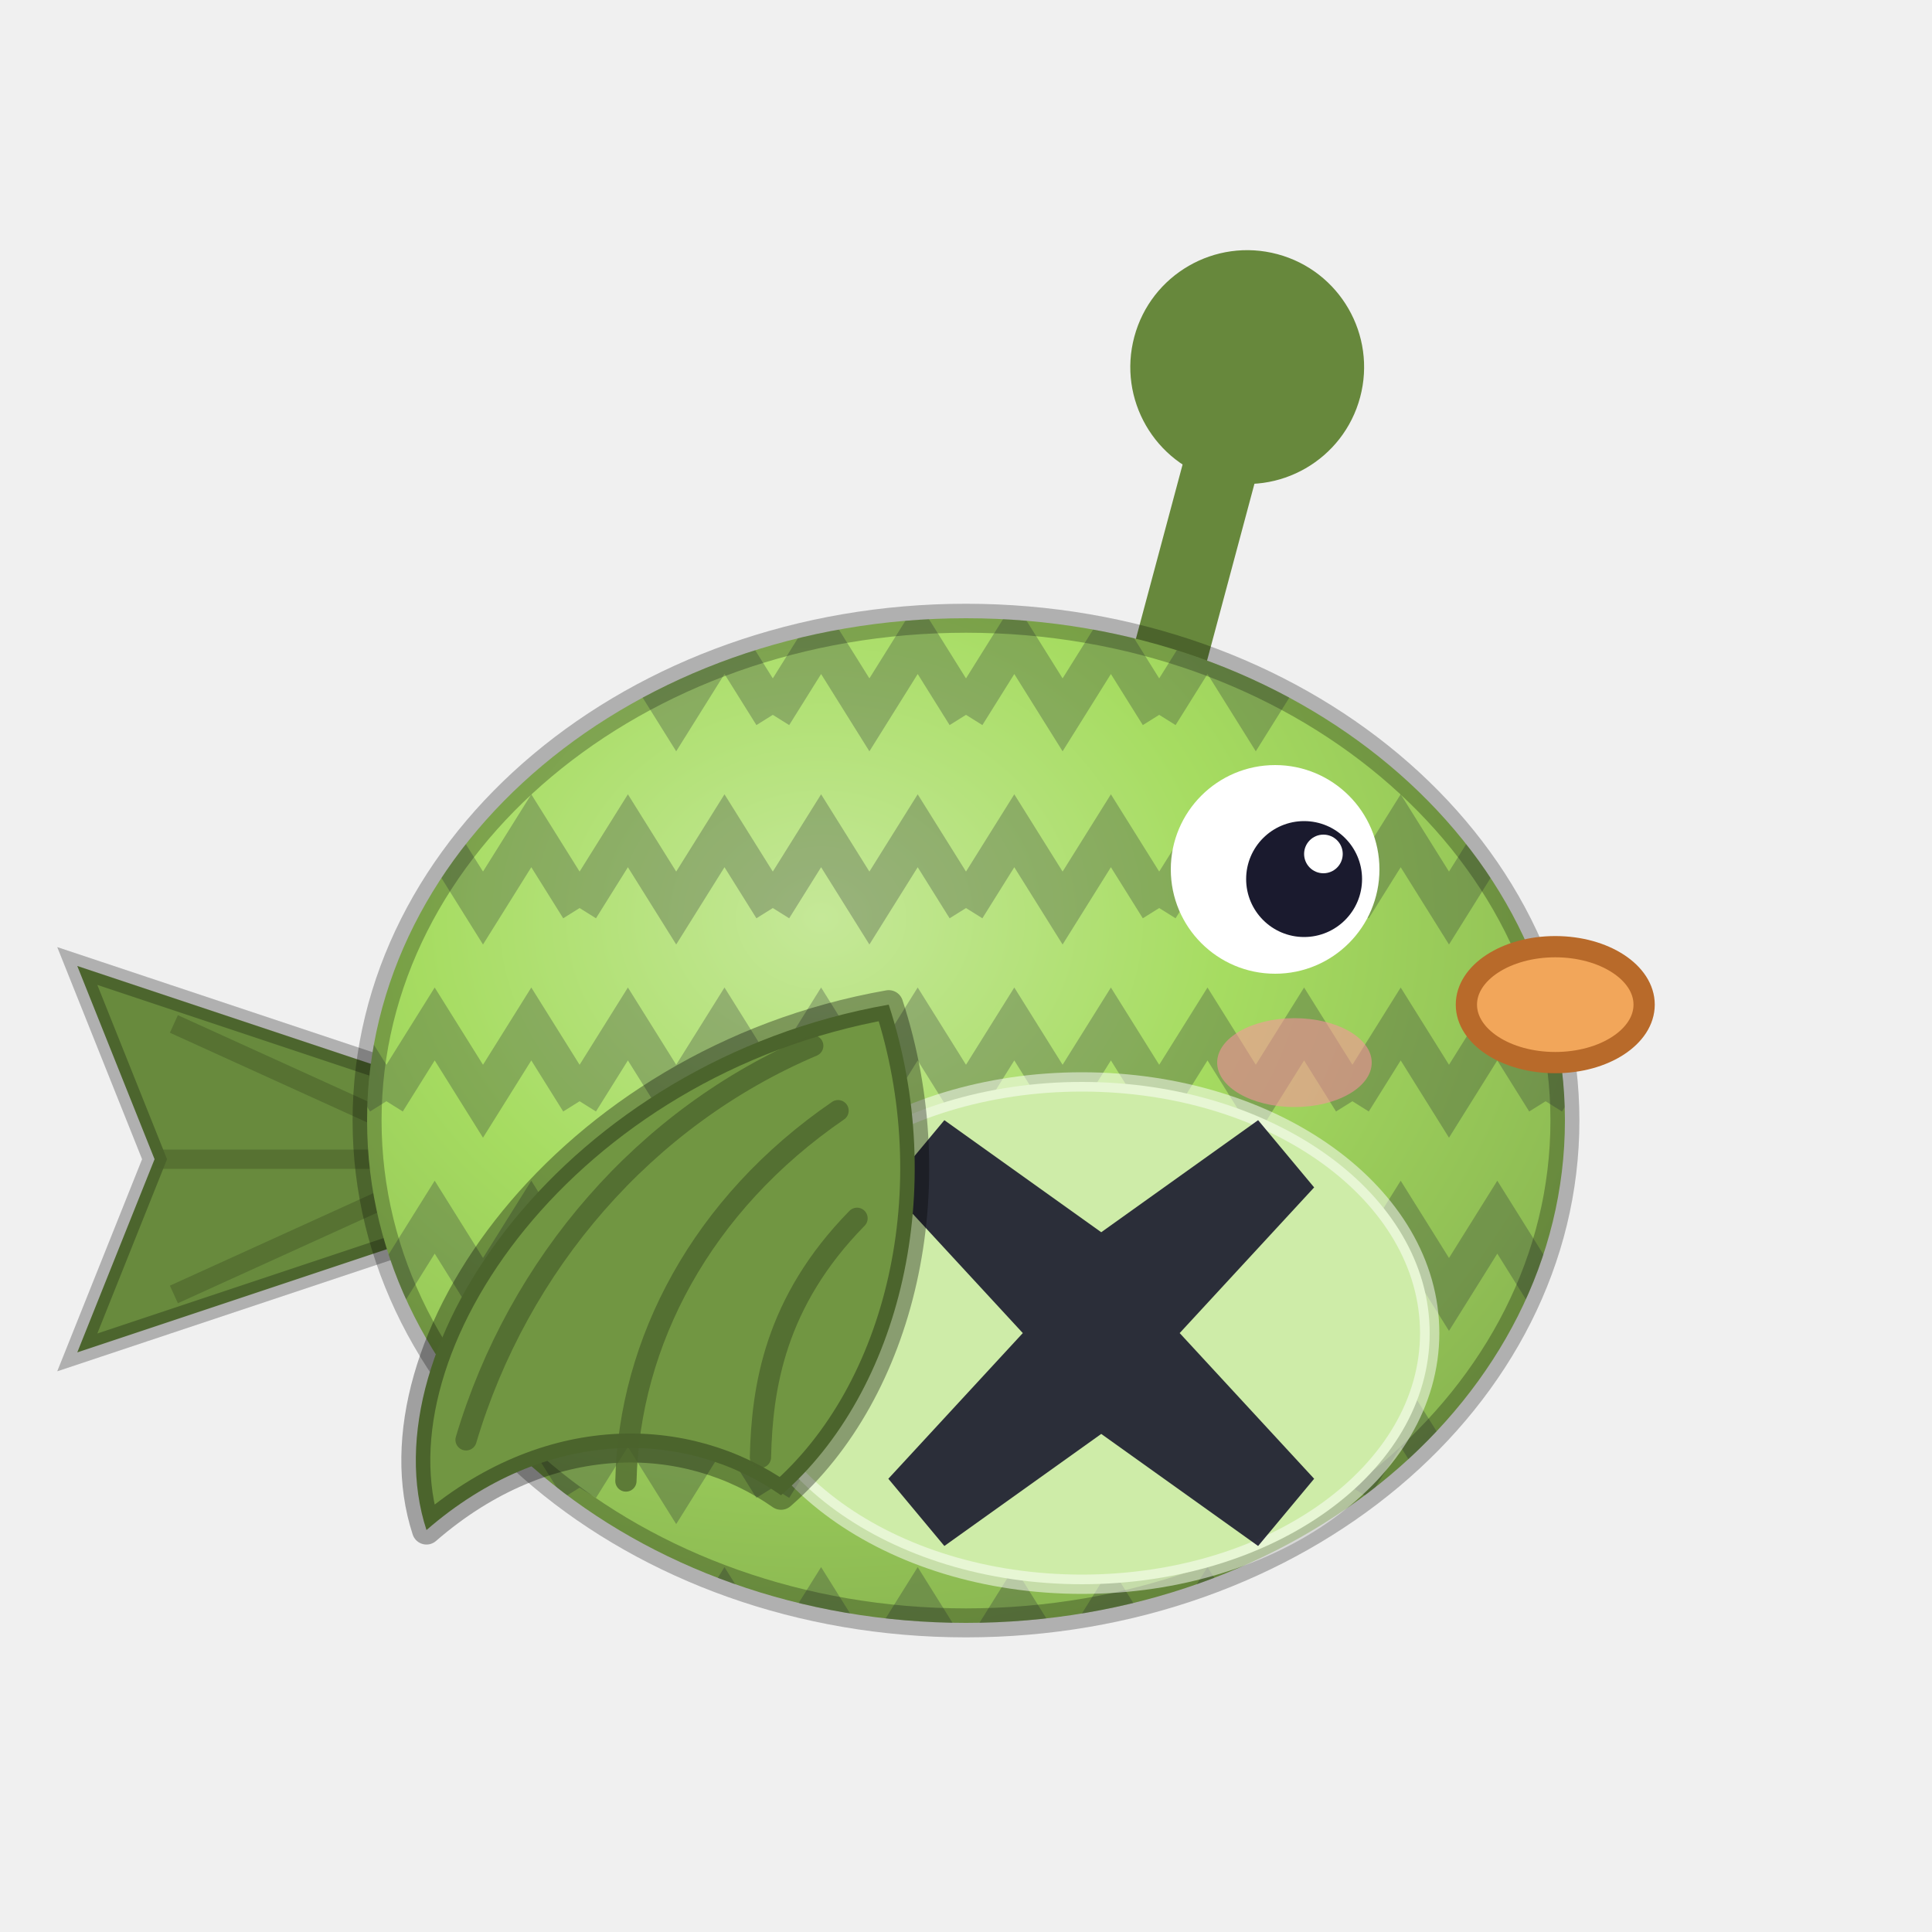
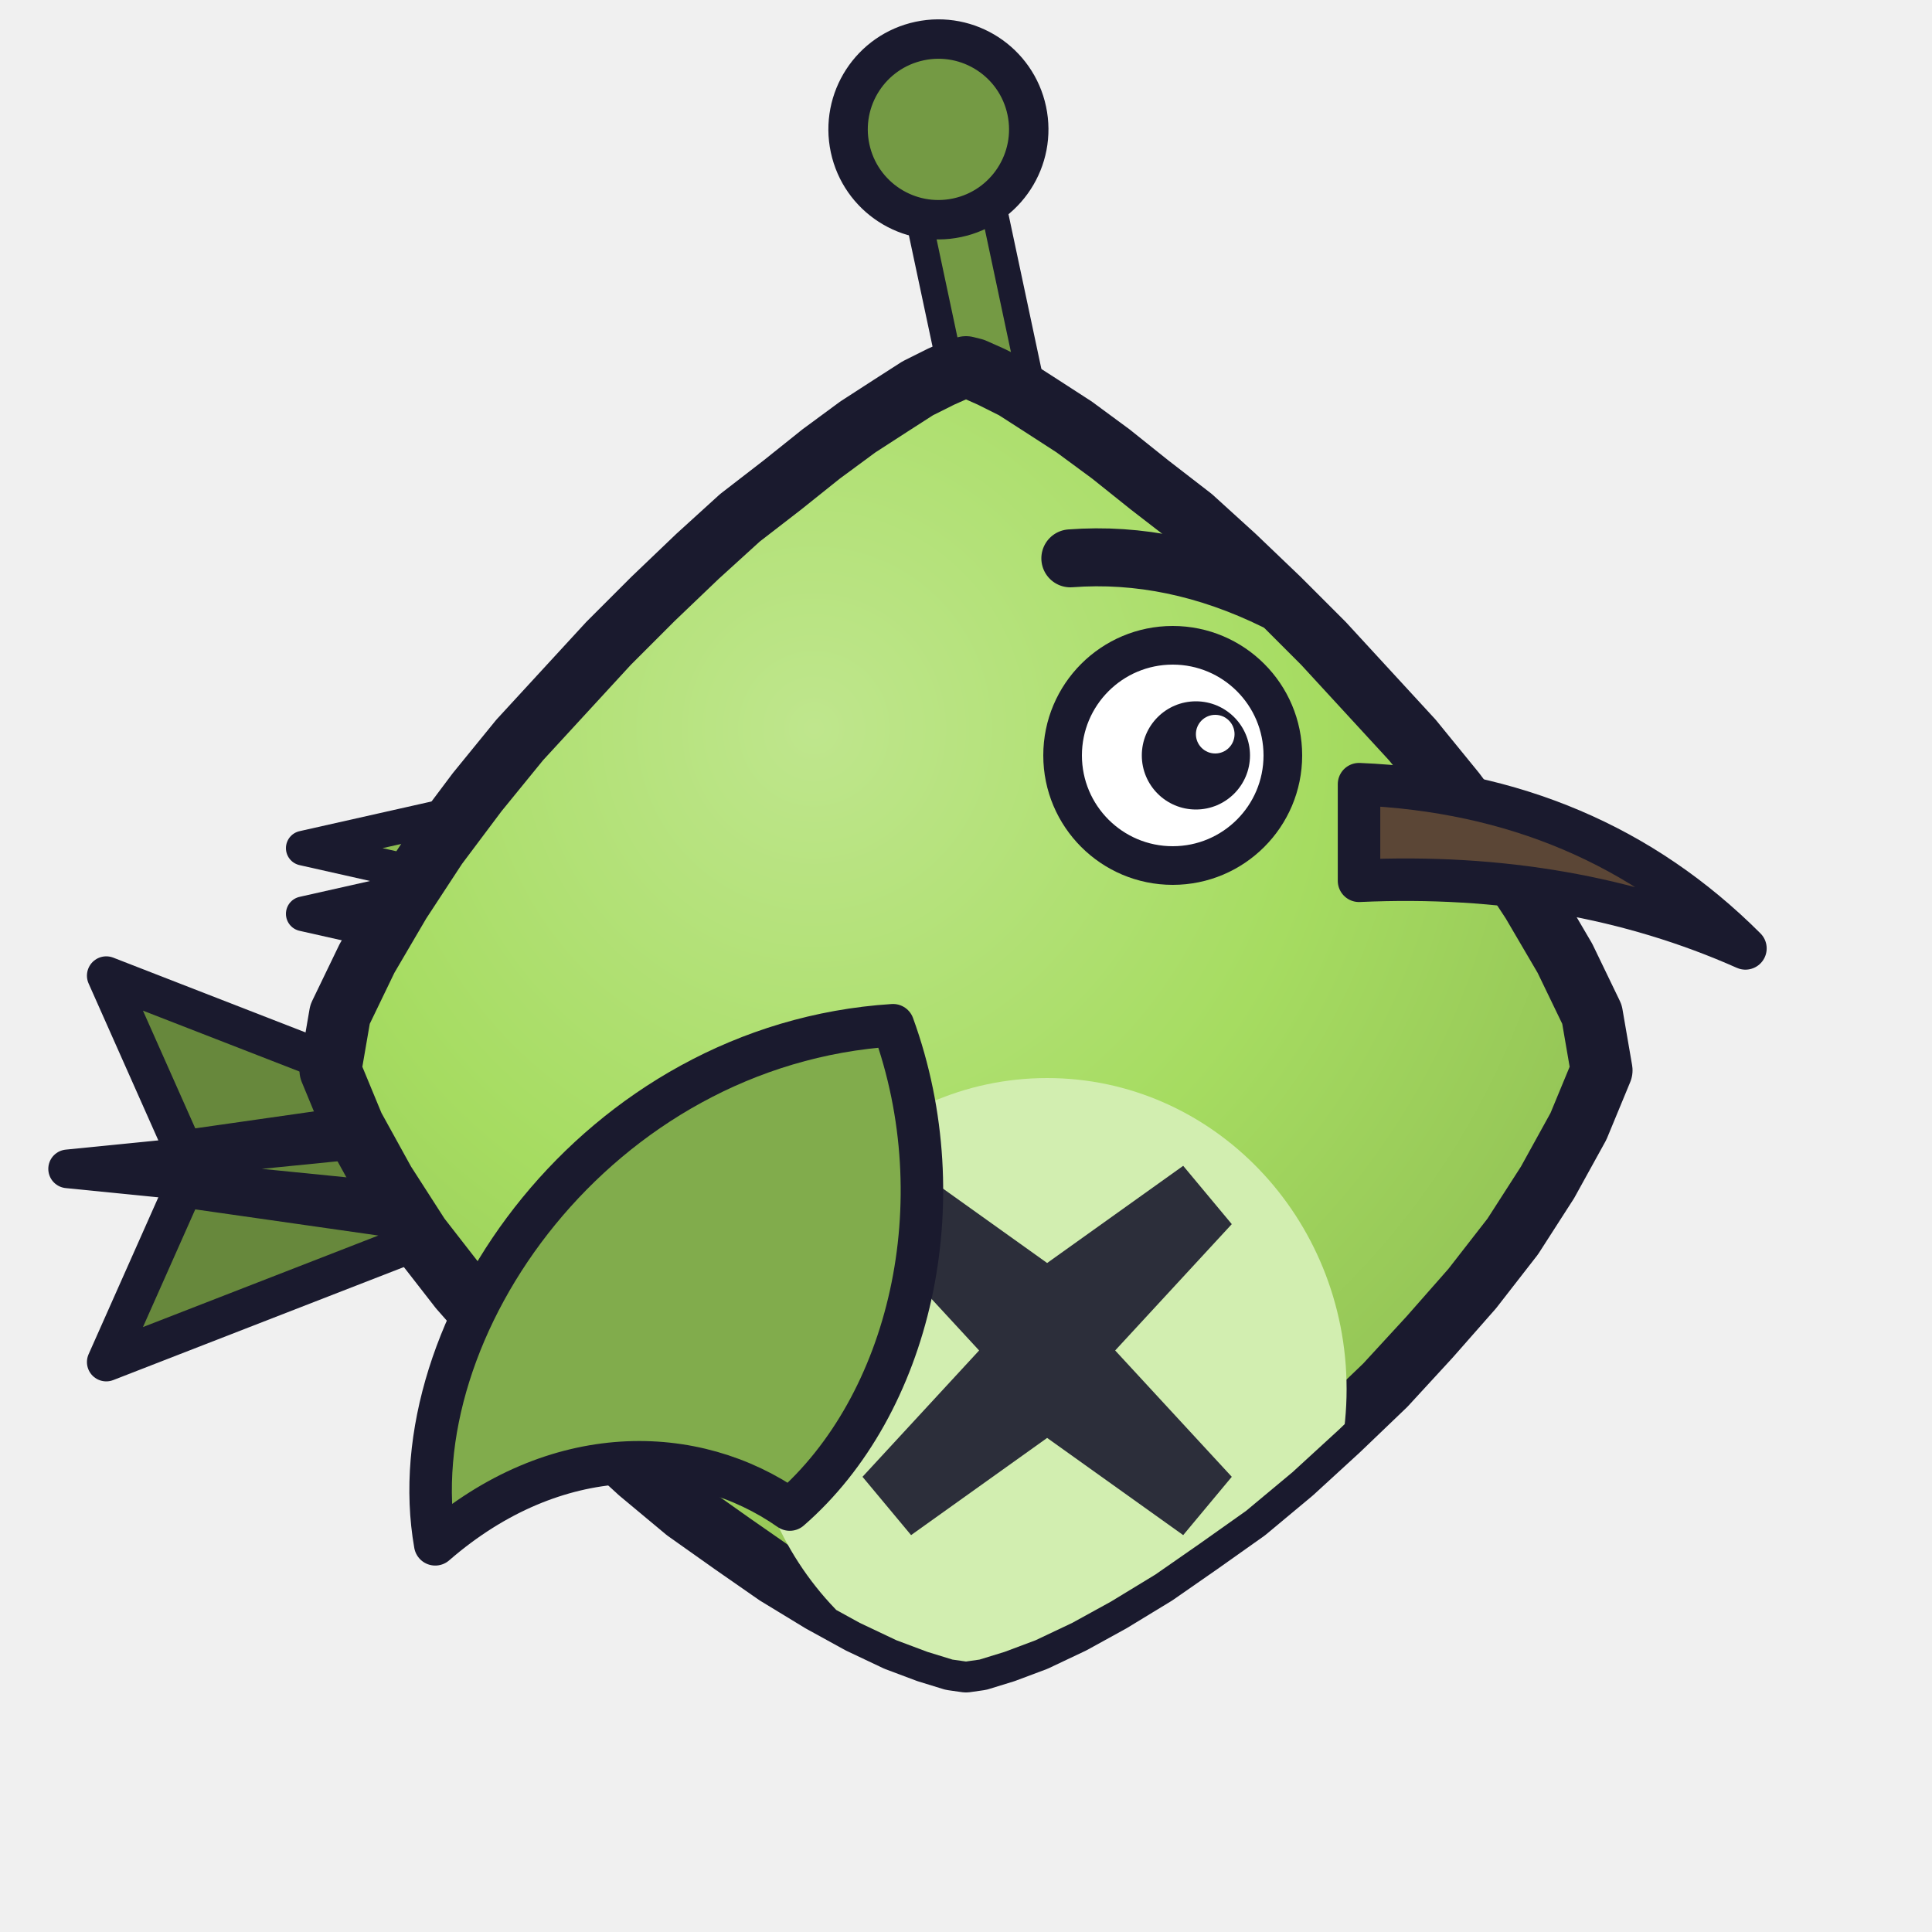
- <svg xmlns="http://www.w3.org/2000/svg" viewBox="0 0 100 100" data-kind="color" data-color="lime" data-side-frame="1">
+ <svg xmlns="http://www.w3.org/2000/svg" viewBox="0 0 100 100" data-kind="color" data-color="lime" data-side-frame="1" data-ver="5" data-character="라임">
  <defs>
-     <radialGradient id="sblime" cx="38%" cy="30%" r="75%">
-       <stop offset="0" stop-color="#C5E898" />
-       <stop offset=".45" stop-color="#A6DC61" />
-       <stop offset="1" stop-color="#88B450" />
+     <radialGradient id="gslime" cx="38%" cy="28%" r="80%">
+       <stop offset="0" stop-color="#BFE68D" />
+       <stop offset=".5" stop-color="#A6DC61" />
+       <stop offset="1" stop-color="#8DBB52" />
    </radialGradient>
-     <pattern id="sptlime" width="10" height="10" patternUnits="userSpaceOnUse">
-       <g opacity=".26">
-         <path d="M0 7 L2.5 3 L5 7 L7.5 3 L10 7" fill="none" stroke="#1A1A2E" stroke-width="2" />
-       </g>
-     </pattern>
-     <clipPath id="scblime">
-       <ellipse cx="50" cy="58" rx="31" ry="26" />
+     <clipPath id="cslime">
+       <path d="M50 19 50.4 19.1 51.3 19.5 52.5 20.1 53.9 21 55.6 22.1 57.5 23.5 59.5 25.1 61.7 26.8 63.9 28.8 66.2 31 68.5 33.3 70.8 35.8 73.1 38.3 75.3 41 77.4 43.8 79.3 46.7 81 49.6 82.4 52.5 82.9 55.4 81.7 58.3 80.1 61.2 78.3 64 76.2 66.7 74 69.2 71.7 71.7 69.3 74 66.9 76.2 64.5 78.2 62.1 79.9 59.8 81.5 57.5 82.9 55.5 84 53.6 84.9 52 85.5 50.7 85.9 50 86 49.3 85.9 48 85.5 46.4 84.9 44.5 84 42.5 82.9 40.2 81.5 37.9 79.9 35.5 78.2 33.1 76.2 30.7 74 28.3 71.7 26 69.2 23.8 66.7 21.7 64 19.9 61.2 18.3 58.3 17.1 55.4 17.6 52.5 19 49.6 20.7 46.7 22.6 43.8 24.7 41 26.9 38.3 29.2 35.8 31.5 33.3 33.8 31 36.1 28.8 38.3 26.8 40.5 25.1 42.5 23.5 44.4 22.1 46.1 21 47.5 20.1 48.7 19.5 49.6 19.1Z" />
    </clipPath>
  </defs>
-   <path d="M22 56 L4 50 L8 60 L4 70 L22 64z" fill="#688A3D" stroke="#0004" stroke-width="1.2" />
-   <path d="M20 60 L8 60 M20 58 L9 53 M20 62 L9 67" stroke="#4B632C" stroke-width="1" opacity=".6" />
-   <g transform="translate(60 36) scale(1.1) rotate(15) translate(-50 -30)">
-     <path d="M50 31 V16" stroke="#67883C" stroke-width="3.5" />
-     <circle cx="50" cy="14" r="5.5" fill="#67883C" />
+   <g fill="#67883C" stroke="#1A1A2E" stroke-width="2" stroke-linejoin="round">
+     <path d="M23.5 57.5 L5.5 50.5 L9.5 59.5Z" />
+     <path d="M23.5 63.5 L5.5 70.5 L9.5 61.5Z" />
+     <path d="M23.5 58.5 L3.5 60.5 L23.5 62.5Z" />
  </g>
-   <ellipse cx="50" cy="58" rx="31" ry="26" fill="url(#sblime)" stroke="#0004" stroke-width="1.5" />
-   <rect x="18" y="30" width="64" height="56" fill="url(#sptlime)" clip-path="url(#scblime)" />
-   <ellipse cx="56" cy="69" rx="18" ry="13" fill="#CEECA8" stroke="#fff" stroke-opacity=".5" stroke-width="1" />
-   <g transform="translate(57 69) scale(.58) translate(-50 -50)">
+   <g transform="translate(51.4 20) rotate(-12) scale(.85)">
+     <path d="M0 2 V-12" fill="none" stroke="#1A1A2E" stroke-width="6.2" stroke-linecap="round" />
+     <path d="M0 2 V-12" fill="none" stroke="#749A44" stroke-width="3" stroke-linecap="round" />
+     <circle cy="-16" r="5.5" fill="#749A44" stroke="#1A1A2E" stroke-width="2.4" stroke-linejoin="round" />
+   </g>
+   <path transform="translate(0 -2)" d="M23.7 44.1 L15.7 45.9 L23.7 47.7Z" fill="#8FBD53" stroke="#1A1A2E" stroke-width="1.8" stroke-linejoin="round" />
+   <path transform="translate(0 -2)" d="M23.7 47.5 L15.7 49.3 L23.7 51.1Z" fill="#8FBD53" stroke="#1A1A2E" stroke-width="1.8" stroke-linejoin="round" />
+   <path d="M50 19 50.4 19.1 51.3 19.5 52.5 20.1 53.9 21 55.6 22.1 57.5 23.5 59.5 25.1 61.7 26.8 63.9 28.8 66.2 31 68.5 33.3 70.8 35.8 73.1 38.3 75.3 41 77.4 43.8 79.3 46.7 81 49.6 82.4 52.5 82.9 55.4 81.7 58.3 80.1 61.2 78.3 64 76.2 66.7 74 69.2 71.7 71.7 69.3 74 66.9 76.2 64.5 78.2 62.1 79.9 59.8 81.5 57.5 82.9 55.5 84 53.6 84.9 52 85.5 50.7 85.9 50 86 49.3 85.9 48 85.5 46.4 84.9 44.5 84 42.5 82.9 40.2 81.5 37.9 79.9 35.5 78.2 33.1 76.2 30.7 74 28.3 71.7 26 69.2 23.8 66.7 21.7 64 19.9 61.2 18.3 58.3 17.1 55.4 17.6 52.5 19 49.6 20.7 46.7 22.6 43.8 24.7 41 26.9 38.3 29.2 35.8 31.5 33.3 33.8 31 36.1 28.8 38.3 26.8 40.5 25.1 42.5 23.5 44.4 22.1 46.1 21 47.5 20.1 48.7 19.5 49.6 19.1Z" fill="url(#gslime)" stroke="#1A1A2E" stroke-width="3.2" stroke-linejoin="round" />
+   <g clip-path="url(#cslime)">
+     <ellipse cx="54.2" cy="71.9" rx="15.5" ry="16.1" fill="#D2EEB0" />
+   </g>
+   <g transform="translate(54.2 69.9) scale(0.503) translate(-50 -50)">
    <path d="M36 31l14 10 14-10 5 6-12 13 12 13-5 6-14-10-14 10-5-6 12-13-12-13z" fill="#1A1A2E" fill-opacity=".9" />
  </g>
-   <circle cx="66" cy="45" r="5.4" fill="#fff" />
-   <circle cx="67.5" cy="45.5" r="3" fill="#1A1A2E" />
-   <circle cx="68.5" cy="44.2" r="1" fill="#fff" />
-   <ellipse cx="80.5" cy="52" rx="4.6" ry="3" fill="#F2A65A" stroke="#B86A2A" stroke-width="1.1" />
-   <ellipse cx="67" cy="55" rx="4" ry="2.3" fill="#FF8FA3" opacity=".55" />
-   <g transform="rotate(-55 46 52)">
-     <path d="M46 52 C34 40 16 40 10 48 C18 50 22 56 22 62 C30 64 40 60 46 52z" fill="#719642" stroke="#0005" stroke-width="1.5" stroke-linejoin="round" />
-     <path d="M40 53 C32 50 24 51 18 55 M42 50 C34 45 24 44 15 47 M36 57 C30 56 26 58 23 60" fill="none" stroke="#4B632C" stroke-width="1.1" stroke-linecap="round" opacity=".75" />
+   <path d="M66 31.1 Q60.7 28.5 55.4 28.9" fill="none" stroke="#1A1A2E" stroke-width="3" stroke-linecap="round" />
+   <circle cx="60.7" cy="39.1" r="5.7" fill="#fff" stroke="#1A1A2E" stroke-width="2" />
+   <circle cx="61.9" cy="39.1" r="2.8" fill="#1A1A2E" />
+   <circle cx="62.9" cy="38" r="1" fill="#fff" />
+   <path d="M70.343 40.589 Q82.343 41.089 90.343 49.089 Q81.343 45.089 70.343 45.589Z" fill="#5B4636" stroke="#1A1A2E" stroke-width="2.2" stroke-linejoin="round" />
+   <path d="M70.343 40.589 Q82.343 41.089 90.343 49.089 Q81.343 45.089 70.343 45.589Z" fill="none" stroke="#fff" stroke-opacity=".0" />
+   <g transform="rotate(-55 47.6 51.1)">
+     <path d="M47.6 51.1 C38 39.1 20 39.1 12 47.1 C20 49.1 24 55.1 24 61.1 C32 63.1 42 59.1 47.6 51.1Z" transform="translate(-2.4 0)" fill="#81AC4C" stroke="#1A1A2E" stroke-width="2.2" stroke-linejoin="round" />
  </g>
-   <g transform="translate(0 -3)" />
</svg>
